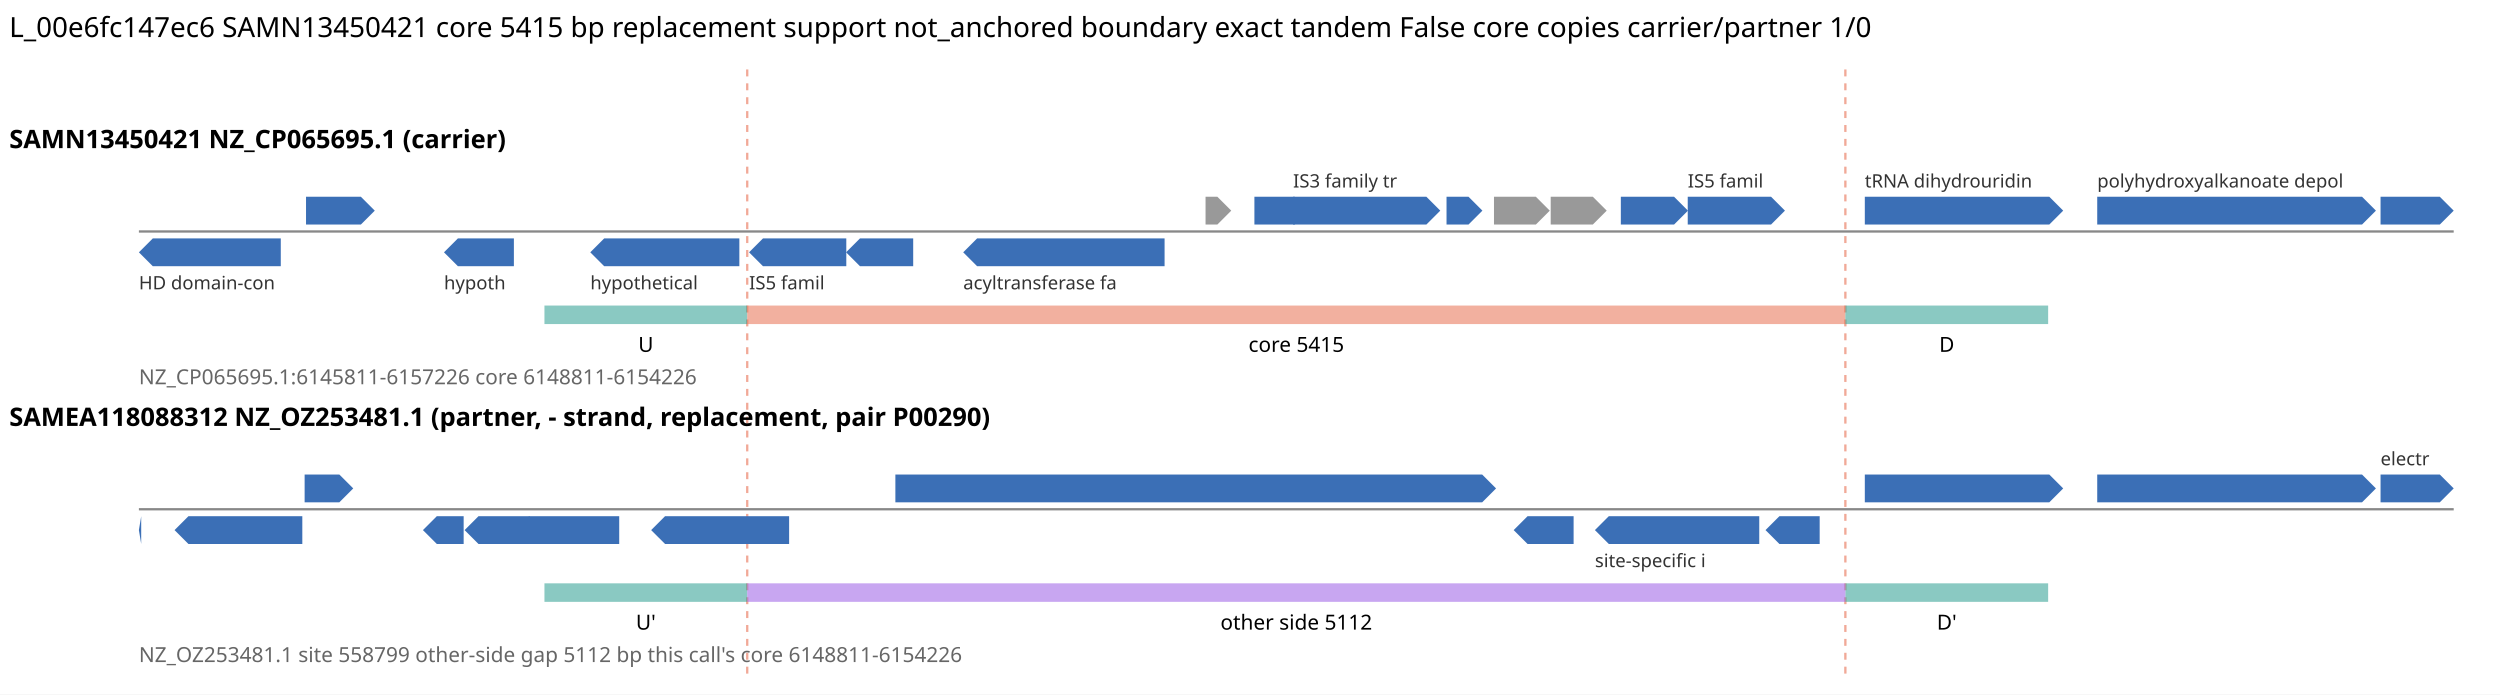
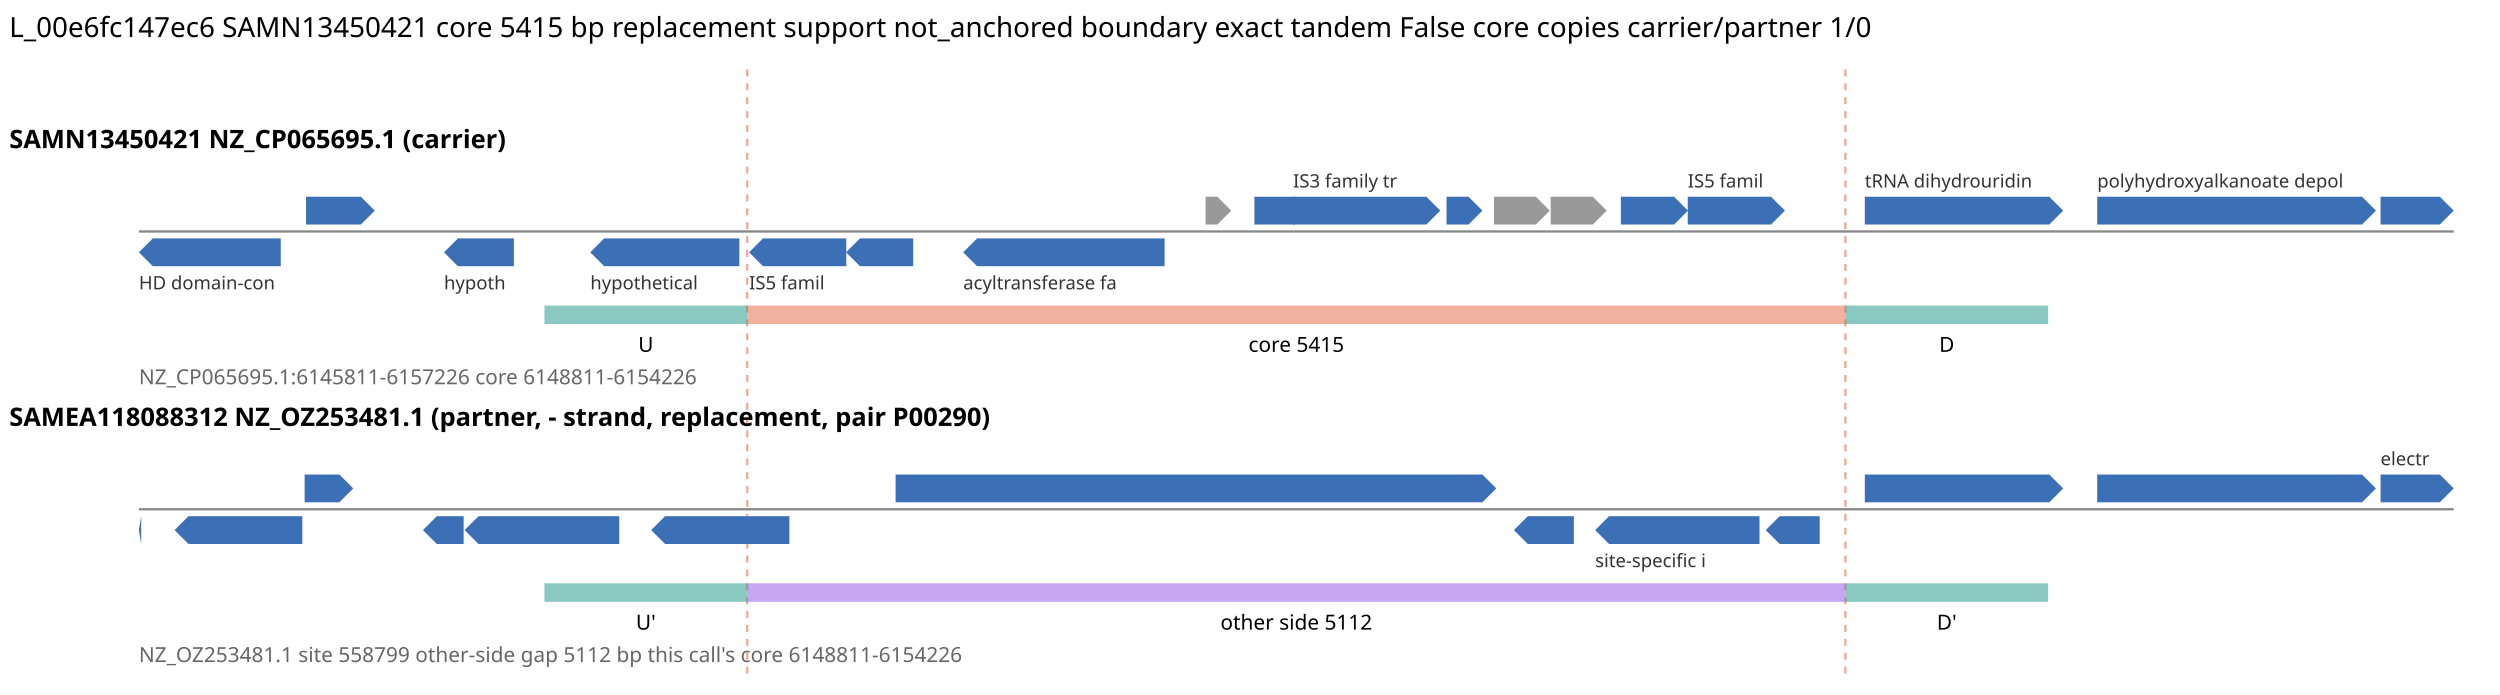
<svg xmlns="http://www.w3.org/2000/svg" width="1080" height="300" font-family="sans-serif">
  <rect width="100%" height="100%" fill="white" />
  <text x="4" y="16" font-size="12">L_00e6fc147ec6  SAMN13450421  core 5415 bp  replacement  support not_anchored  boundary exact  tandem False  core copies carrier/partner 1/0</text>
  <line x1="322.8" y1="30" x2="322.8" y2="292" stroke="#e76f51" stroke-dasharray="3,3" opacity="0.6" />
  <line x1="797.2" y1="30" x2="797.2" y2="292" stroke="#e76f51" stroke-dasharray="3,3" opacity="0.6" />
  <text x="4" y="64" font-size="11" font-weight="bold">SAMN13450421 NZ_CP065695.1 (carrier)</text>
  <line x1="60" y1="100" x2="1060" y2="100" stroke="#888" />
  <rect x="235.2" y="132" width="87.6" height="8" fill="#2a9d8f" opacity="0.55" />
  <text x="279.0" y="152" font-size="9" text-anchor="middle">U</text>
  <rect x="322.8" y="132" width="474.4" height="8" fill="#e76f51" opacity="0.55" />
  <text x="560.0" y="152" font-size="9" text-anchor="middle">core 5415</text>
  <rect x="797.2" y="132" width="87.6" height="8" fill="#2a9d8f" opacity="0.55" />
  <text x="841.0" y="152" font-size="9" text-anchor="middle">D</text>
  <polygon points="60.0,109 66.0,103 121.3,103 121.3,115 66.0,115" fill="#3b6fb6" />
  <text x="60.0" y="125" font-size="8" fill="#333">HD domain-con</text>
  <polygon points="132.2,85 155.9,85 161.9,91 155.9,97 132.2,97" fill="#3b6fb6" />
  <polygon points="191.8,109 197.8,103 222.0,103 222.0,115 197.8,115" fill="#3b6fb6" />
  <text x="191.8" y="125" font-size="8" fill="#333">hypoth</text>
  <polygon points="255.0,109 261.0,103 319.4,103 319.4,115 261.0,115" fill="#3b6fb6" />
  <text x="255.0" y="125" font-size="8" fill="#333">hypothetical </text>
  <polygon points="365.5,109 371.5,103 394.5,103 394.5,115 371.5,115" fill="#3b6fb6" />
  <polygon points="323.6,109 329.6,103 365.6,103 365.6,115 329.6,115" fill="#3b6fb6" />
  <text x="323.6" y="125" font-size="8" fill="#333">IS5 famil</text>
  <polygon points="416.1,109 422.1,103 503.1,103 503.1,115 422.1,115" fill="#3b6fb6" />
  <text x="416.1" y="125" font-size="8" fill="#333">acyltransferase fa</text>
  <polygon points="520.8,85 525.9,85 531.9,91 525.9,97 520.8,97" fill="#999" />
  <polygon points="541.9,85 559.3,85 565.3,91 559.3,97 541.9,97" fill="#3b6fb6" />
  <polygon points="558.6,85 616.2,85 622.2,91 616.2,97 558.6,97" fill="#3b6fb6" />
  <text x="558.6" y="81" font-size="8" fill="#333">IS3 family tr</text>
  <polygon points="624.9,85 634.4,85 640.4,91 634.4,97 624.9,97" fill="#3b6fb6" />
  <polygon points="645.4,85 663.5,85 669.5,91 663.5,97 645.4,97" fill="#999" />
  <polygon points="669.9,85 688.1,85 694.1,91 688.1,97 669.9,97" fill="#999" />
  <polygon points="700.2,85 723.2,85 729.2,91 723.2,97 700.2,97" fill="#3b6fb6" />
  <polygon points="729.1,85 765.1,85 771.1,91 765.1,97 729.1,97" fill="#3b6fb6" />
  <text x="729.1" y="81" font-size="8" fill="#333">IS5 famil</text>
  <polygon points="805.6,85 885.3,85 891.3,91 885.3,97 805.6,97" fill="#3b6fb6" />
  <text x="805.6" y="81" font-size="8" fill="#333">tRNA dihydrouridin</text>
  <polygon points="906.0,85 1020.4,85 1026.4,91 1020.4,97 906.0,97" fill="#3b6fb6" />
  <text x="906.0" y="81" font-size="8" fill="#333">polyhydroxyalkanoate depol</text>
  <polygon points="1028.4,85 1054.0,85 1060.0,91 1054.0,97 1028.4,97" fill="#3b6fb6" />
  <text x="60" y="166" font-size="9" fill="#666">NZ_CP065695.1:6145811-6157226  core 6148811-6154226</text>
  <text x="4" y="184" font-size="11" font-weight="bold">SAMEA118088312 NZ_OZ253481.1 (partner, - strand, replacement, pair P00290)</text>
  <line x1="60" y1="220" x2="1060" y2="220" stroke="#888" />
  <rect x="235.2" y="252" width="87.6" height="8" fill="#2a9d8f" opacity="0.55" />
  <text x="279.0" y="272" font-size="9" text-anchor="middle">U'</text>
  <rect x="797.2" y="252" width="87.6" height="8" fill="#2a9d8f" opacity="0.55" />
  <text x="841.0" y="272" font-size="9" text-anchor="middle">D'</text>
  <rect x="322.8" y="252" width="474.4" height="8" fill="#9b5de5" opacity="0.55" />
  <text x="560.0" y="272" font-size="9" text-anchor="middle">other side 5112</text>
  <polygon points="1028.4,205 1054.0,205 1060.0,211 1054.0,217 1028.4,217" fill="#3b6fb6" />
  <text x="1028.4" y="201" font-size="8" fill="#333">electr</text>
  <polygon points="906.0,205 1020.4,205 1026.4,211 1020.4,217 906.0,217" fill="#3b6fb6" />
  <polygon points="805.6,205 885.3,205 891.3,211 885.3,217 805.6,217" fill="#3b6fb6" />
-   <polygon points="762.7,229 768.7,223 786.1,223 786.1,235 768.7,235" fill="#3b6fb6" />
-   <polygon points="689.0,229 695.0,223 760.0,223 760.0,235 695.0,235" fill="#3b6fb6" />
-   <text x="689.0" y="245" font-size="8" fill="#333">site-specific i</text>
-   <polygon points="653.9,229 659.9,223 679.8,223 679.8,235 659.9,235" fill="#3b6fb6" />
-   <polygon points="386.8,205 640.3,205 646.3,211 640.3,217 386.8,217" fill="#3b6fb6" />
-   <polygon points="281.3,229 287.3,223 340.9,223 340.9,235 287.3,235" fill="#3b6fb6" />
+   <polygon points="762.8,229 768.8,223 786.1,223 786.1,235 768.8,235" fill="#3b6fb6" />
+   <polygon points="689.1,229 695.1,223 760.1,223 760.1,235 695.1,235" fill="#3b6fb6" />
+   <text x="689.1" y="245" font-size="8" fill="#333">site-specific i</text>
+   <polygon points="654.0,229 660.0,223 679.9,223 679.9,235 660.0,235" fill="#3b6fb6" />
+   <polygon points="386.9,205 640.4,205 646.4,211 640.4,217 386.9,217" fill="#3b6fb6" />
+   <polygon points="281.3,229 287.3,223 341.0,223 341.0,235 287.3,235" fill="#3b6fb6" />
  <polygon points="222.6,229 228.6,223 267.5,223 267.5,235 228.6,235" fill="#3b6fb6" />
  <polygon points="200.7,229 206.7,223 228.8,223 228.8,235 206.7,235" fill="#3b6fb6" />
  <polygon points="182.7,229 188.7,223 200.3,223 200.3,235 188.7,235" fill="#3b6fb6" />
  <polygon points="131.6,205 146.6,205 152.6,211 146.6,217 131.6,217" fill="#3b6fb6" />
  <polygon points="75.4,229 81.4,223 130.6,223 130.6,235 81.4,235" fill="#3b6fb6" />
  <polygon points="60.0,229 61.0,223 61.0,223 61.0,235 61.0,235" fill="#3b6fb6" />
  <text x="60" y="286" font-size="9" fill="#666">NZ_OZ253481.1 site 558799  other-side gap 5112 bp  this call's core 6148811-6154226</text>
</svg>
